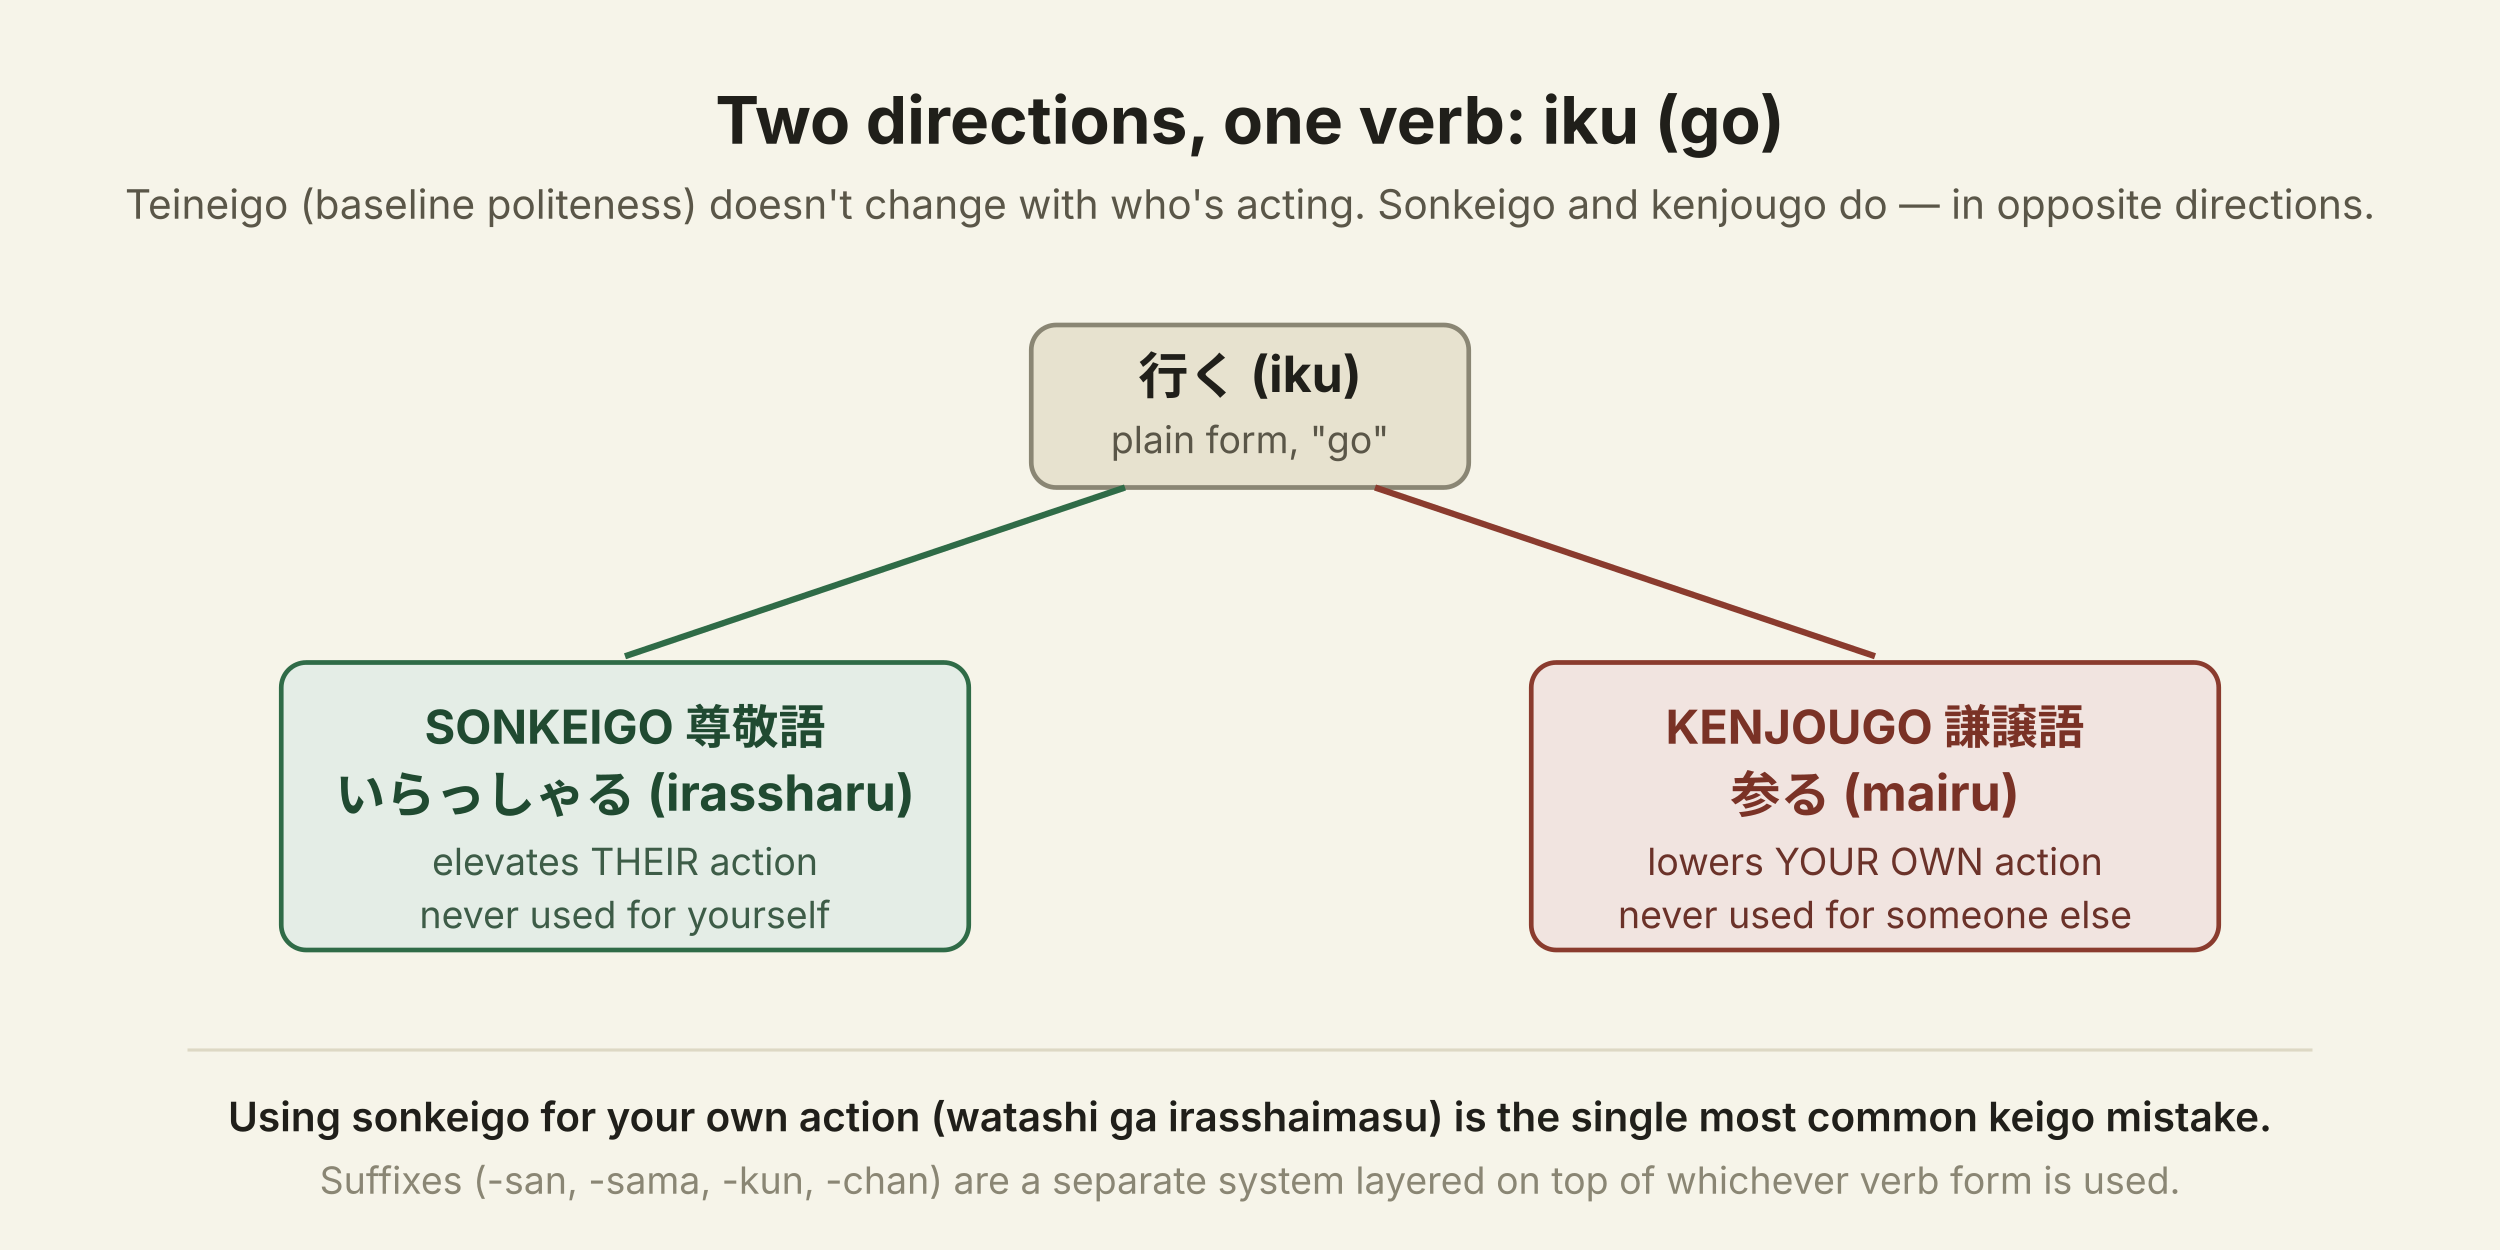
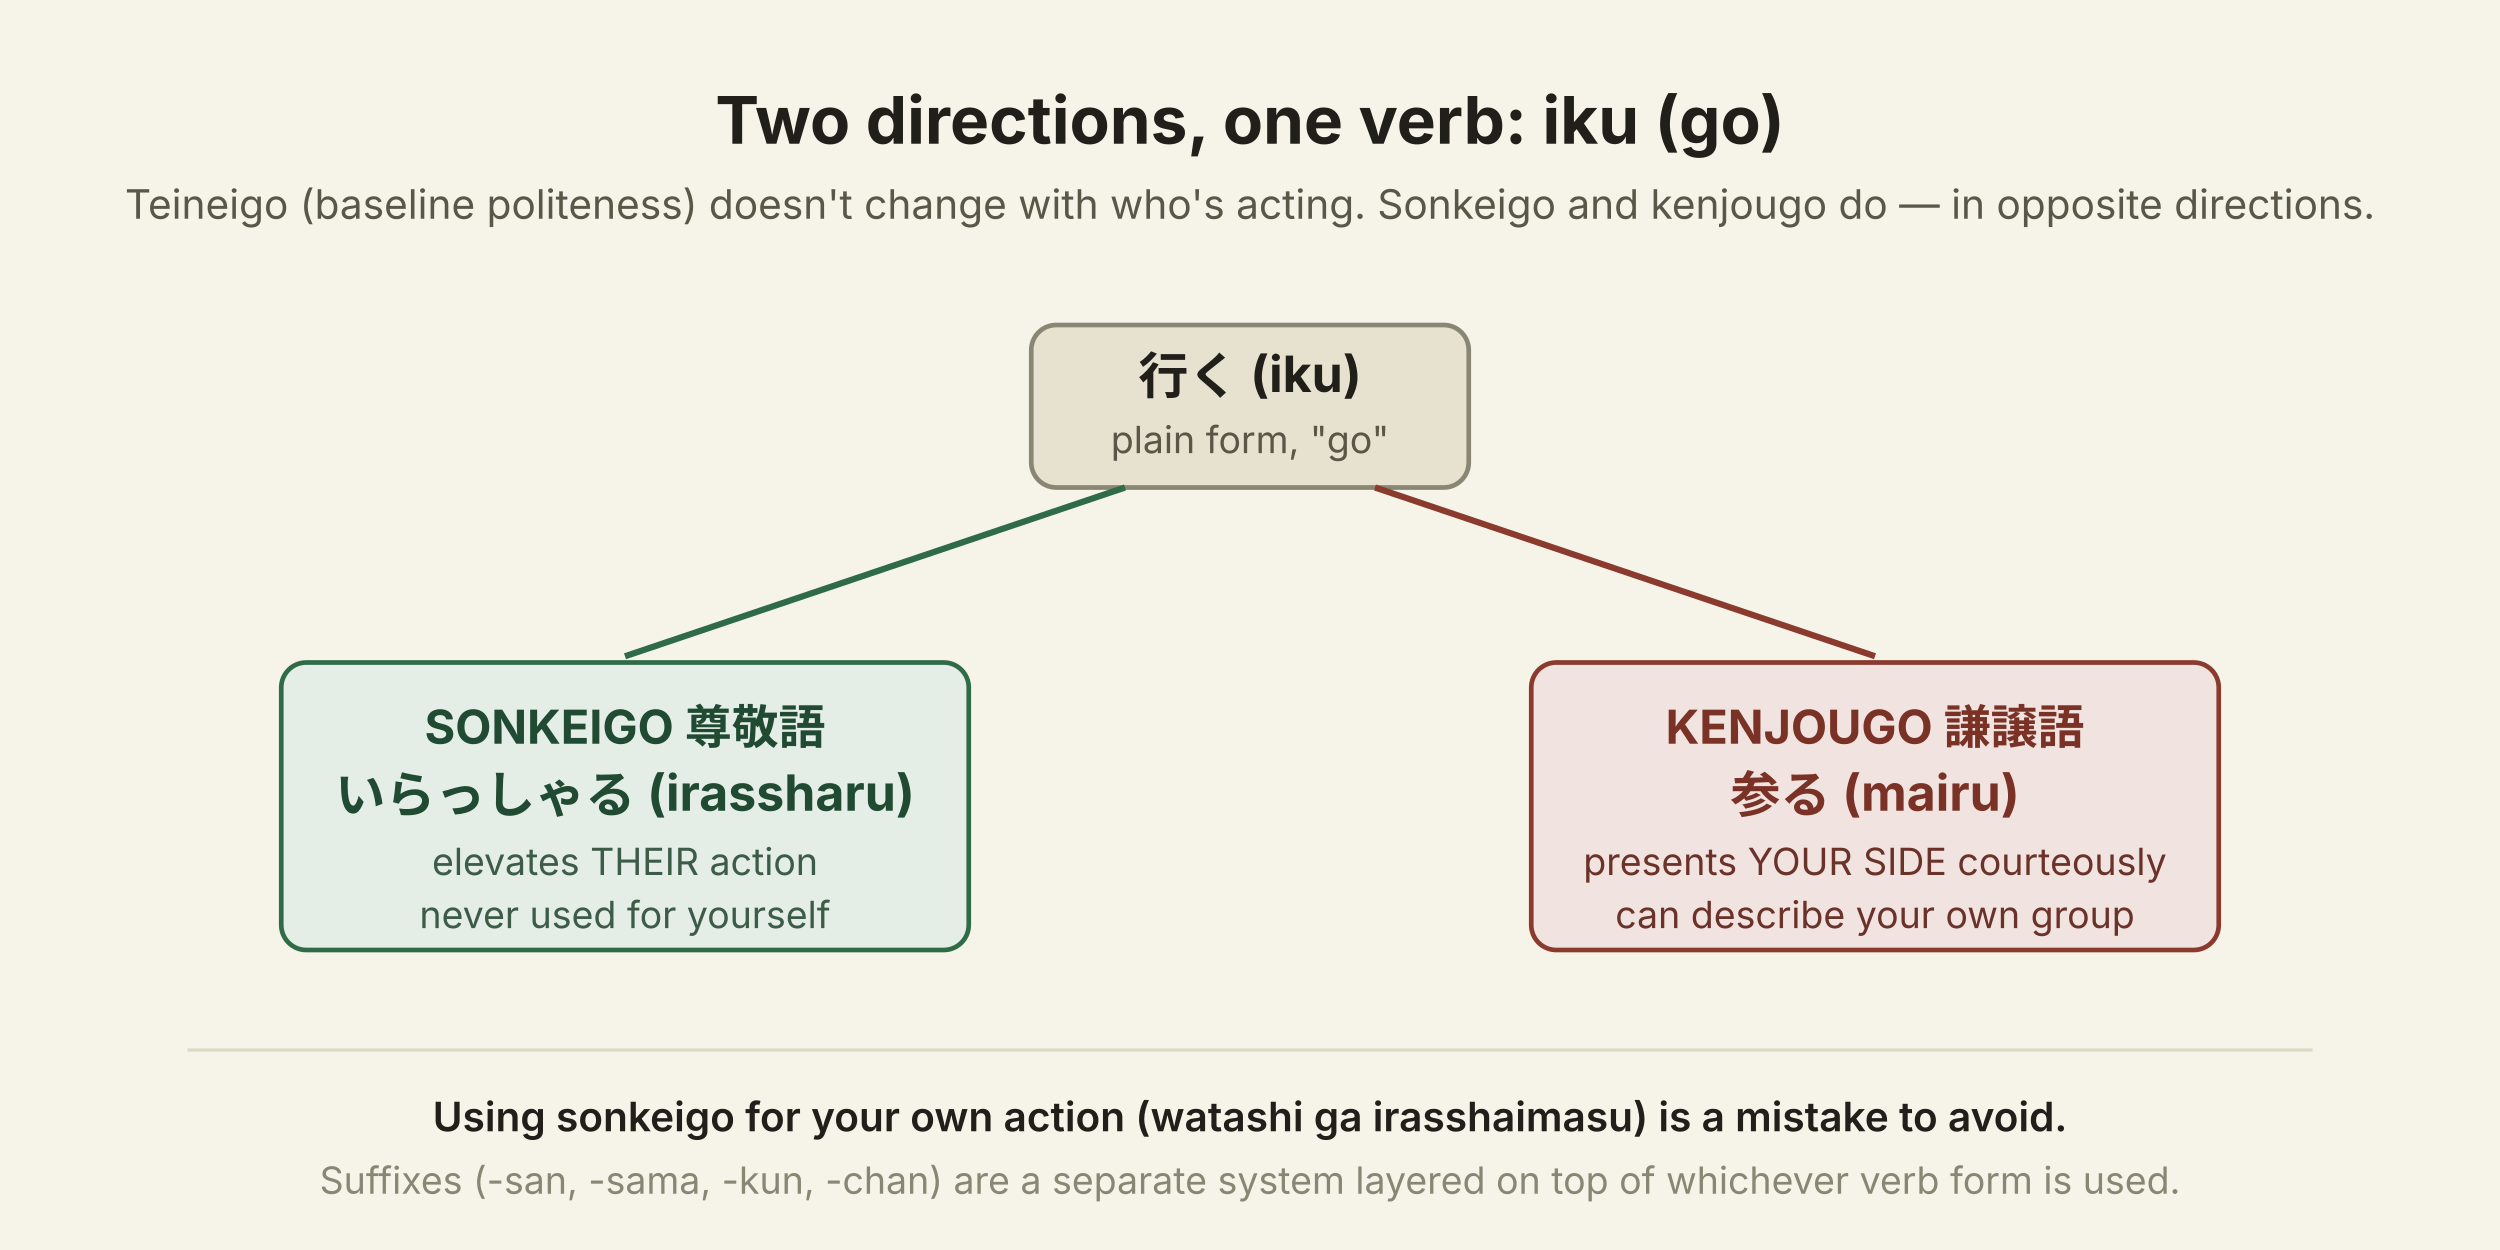
<svg xmlns="http://www.w3.org/2000/svg" viewBox="0 0 800 400" font-family="system-ui, -apple-system, sans-serif">
  <rect width="800" height="400" fill="#f6f4e9" />
  <text x="400" y="46" text-anchor="middle" fill="#201f1a" font-size="21" font-weight="700">Two directions, one verb: iku (go)</text>
  <text x="400" y="70" text-anchor="middle" fill="#5a5648" font-size="13">Teineigo (baseline politeness) doesn't change with who's acting. Sonkeigo and kenjougo do — in opposite directions.</text>
  <rect x="330" y="104" width="140" height="52" rx="8" fill="#e7e2cf" stroke="#8a8674" stroke-width="1.5" />
  <text x="400" y="126" text-anchor="middle" fill="#201f1a" font-size="16" font-weight="700">行く (iku)</text>
  <text x="400" y="145" text-anchor="middle" fill="#5a5648" font-size="12">plain form, "go"</text>
  <line x1="360" y1="156" x2="200" y2="210" stroke="#2f6b47" stroke-width="2" />
  <rect x="90" y="212" width="220" height="92" rx="8" fill="#e4ede6" stroke="#2f6b47" stroke-width="1.5" />
  <text x="200" y="238" text-anchor="middle" fill="#204a31" font-size="15" font-weight="700">SONKEIGO 尊敬語</text>
  <text x="200" y="260" text-anchor="middle" fill="#204a31" font-size="16" font-weight="700">いらっしゃる (irassharu)</text>
  <text x="200" y="280" text-anchor="middle" fill="#3d5c47" font-size="12">elevates THEIR action</text>
  <text x="200" y="297" text-anchor="middle" fill="#3d5c47" font-size="12">never used for yourself</text>
  <line x1="440" y1="156" x2="600" y2="210" stroke="#8a3b2e" stroke-width="2" />
  <rect x="490" y="212" width="220" height="92" rx="8" fill="#f1e4e0" stroke="#8a3b2e" stroke-width="1.5" />
  <text x="600" y="238" text-anchor="middle" fill="#7a3226" font-size="15" font-weight="700">KENJOUGO 謙譲語</text>
  <text x="600" y="260" text-anchor="middle" fill="#7a3226" font-size="16" font-weight="700">参る (mairu)</text>
-   <text x="600" y="280" text-anchor="middle" fill="#6b3229" font-size="12">lowers YOUR OWN action</text>
-   <text x="600" y="297" text-anchor="middle" fill="#6b3229" font-size="12">never used for someone else</text>
+   <text x="600" y="280" text-anchor="middle" fill="#6b3229" font-size="12">presents YOUR SIDE courteously</text>
+   <text x="600" y="297" text-anchor="middle" fill="#6b3229" font-size="12">can describe your own group</text>
  <line x1="60" y1="336" x2="740" y2="336" stroke="#ddd8c4" stroke-width="1" />
-   <text x="400" y="362" text-anchor="middle" fill="#201f1a" font-size="13" font-weight="600">Using sonkeigo for your own action (watashi ga irasshaimasu) is the single most common keigo mistake.</text>
+   <text x="400" y="362" text-anchor="middle" fill="#201f1a" font-size="13" font-weight="600">Using sonkeigo for your own action (watashi ga irasshaimasu) is a mistake to avoid.</text>
  <text x="400" y="382" text-anchor="middle" fill="#8a8674" font-size="12">Suffixes (-san, -sama, -kun, -chan) are a separate system layered on top of whichever verb form is used.</text>
</svg>
